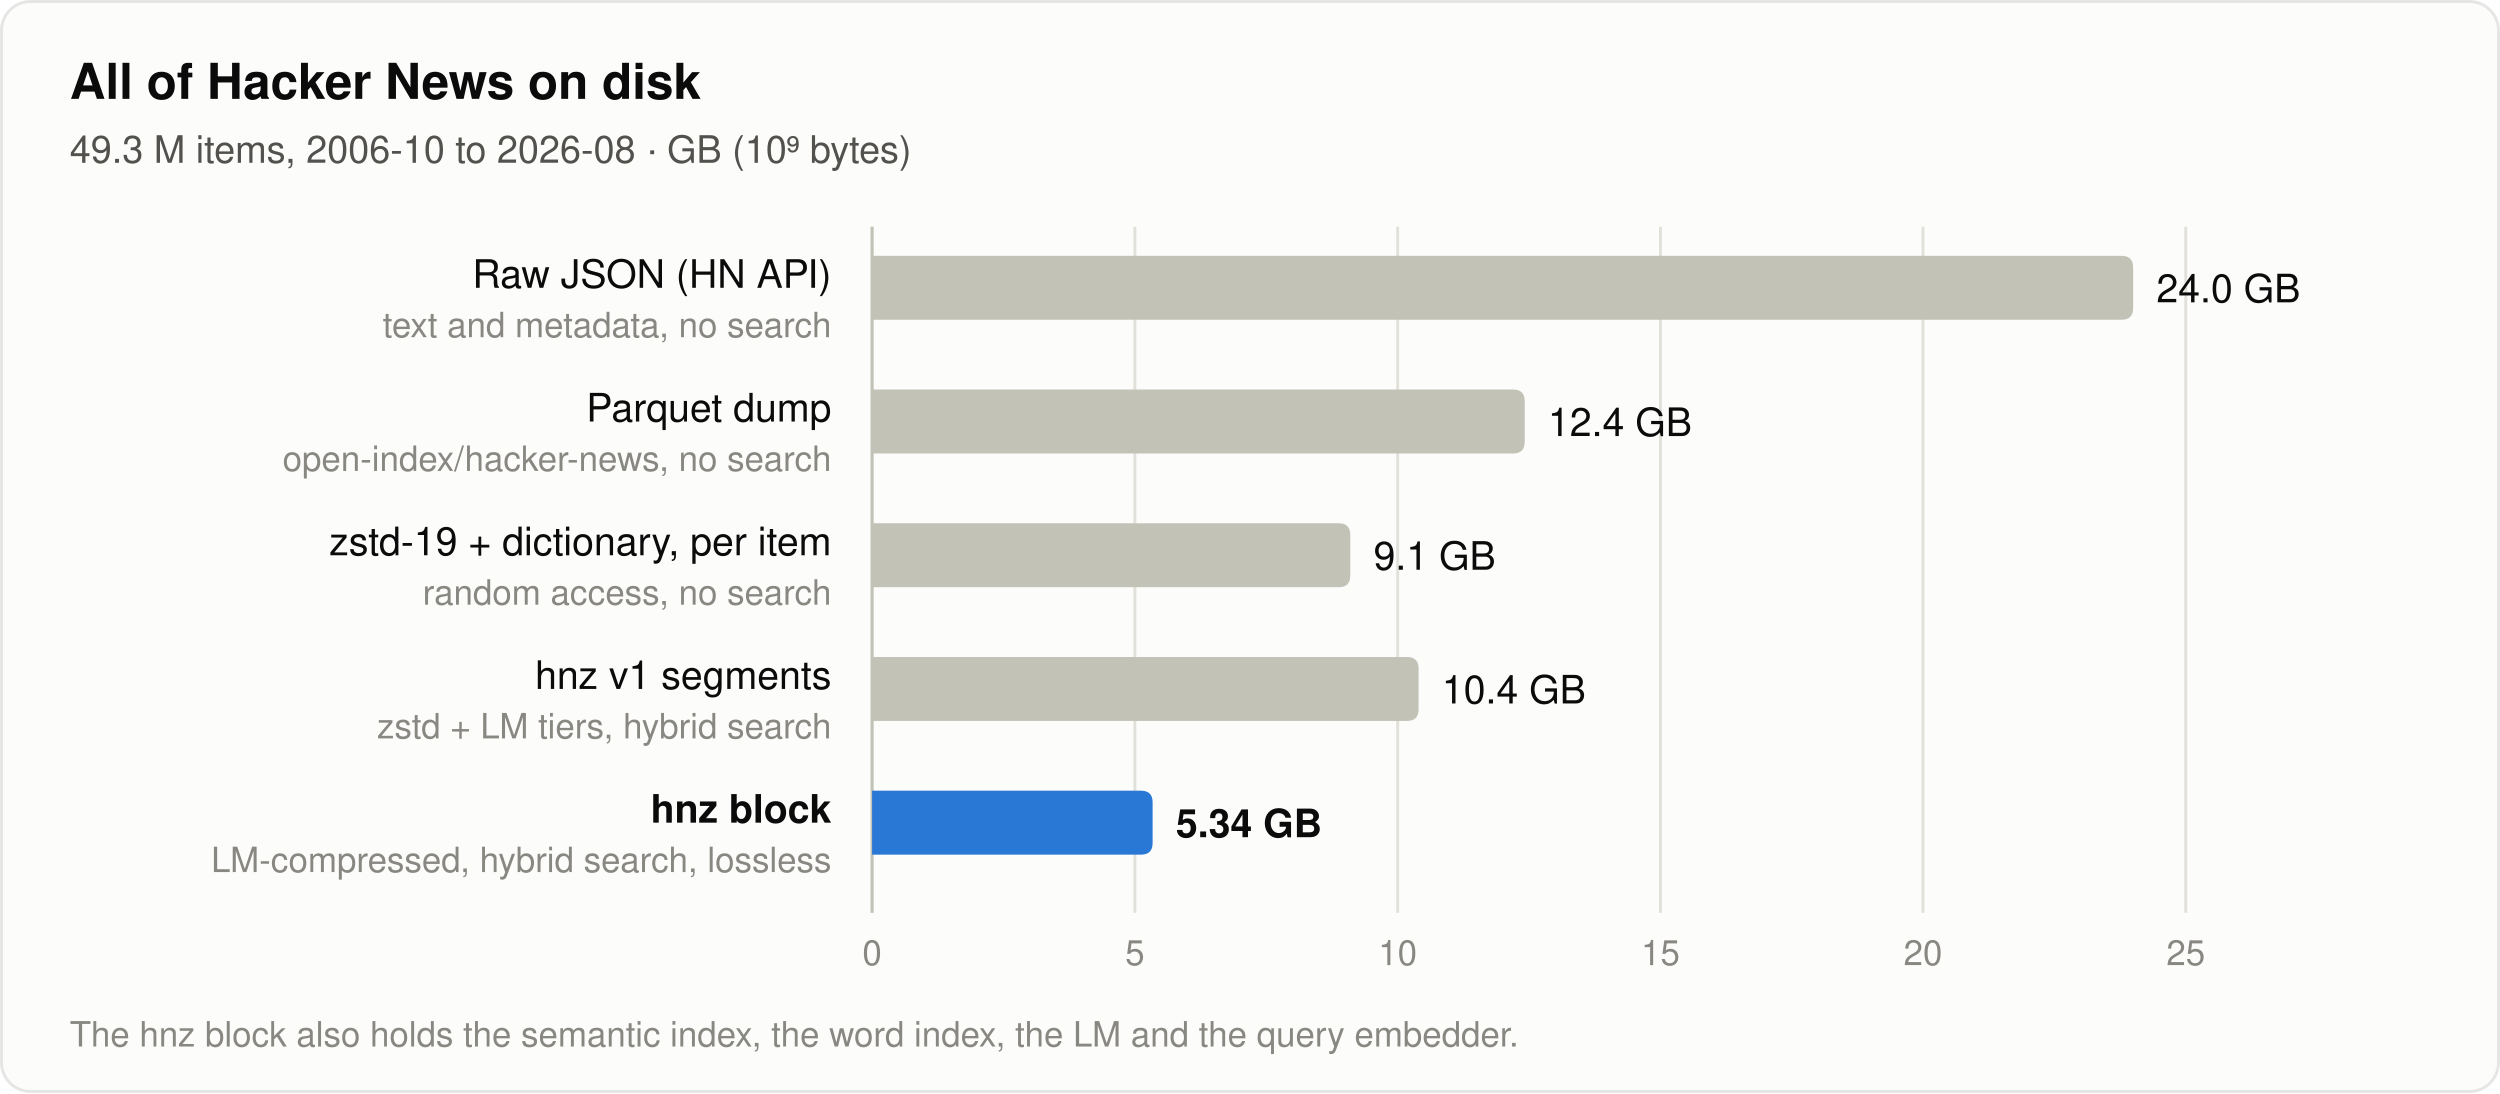
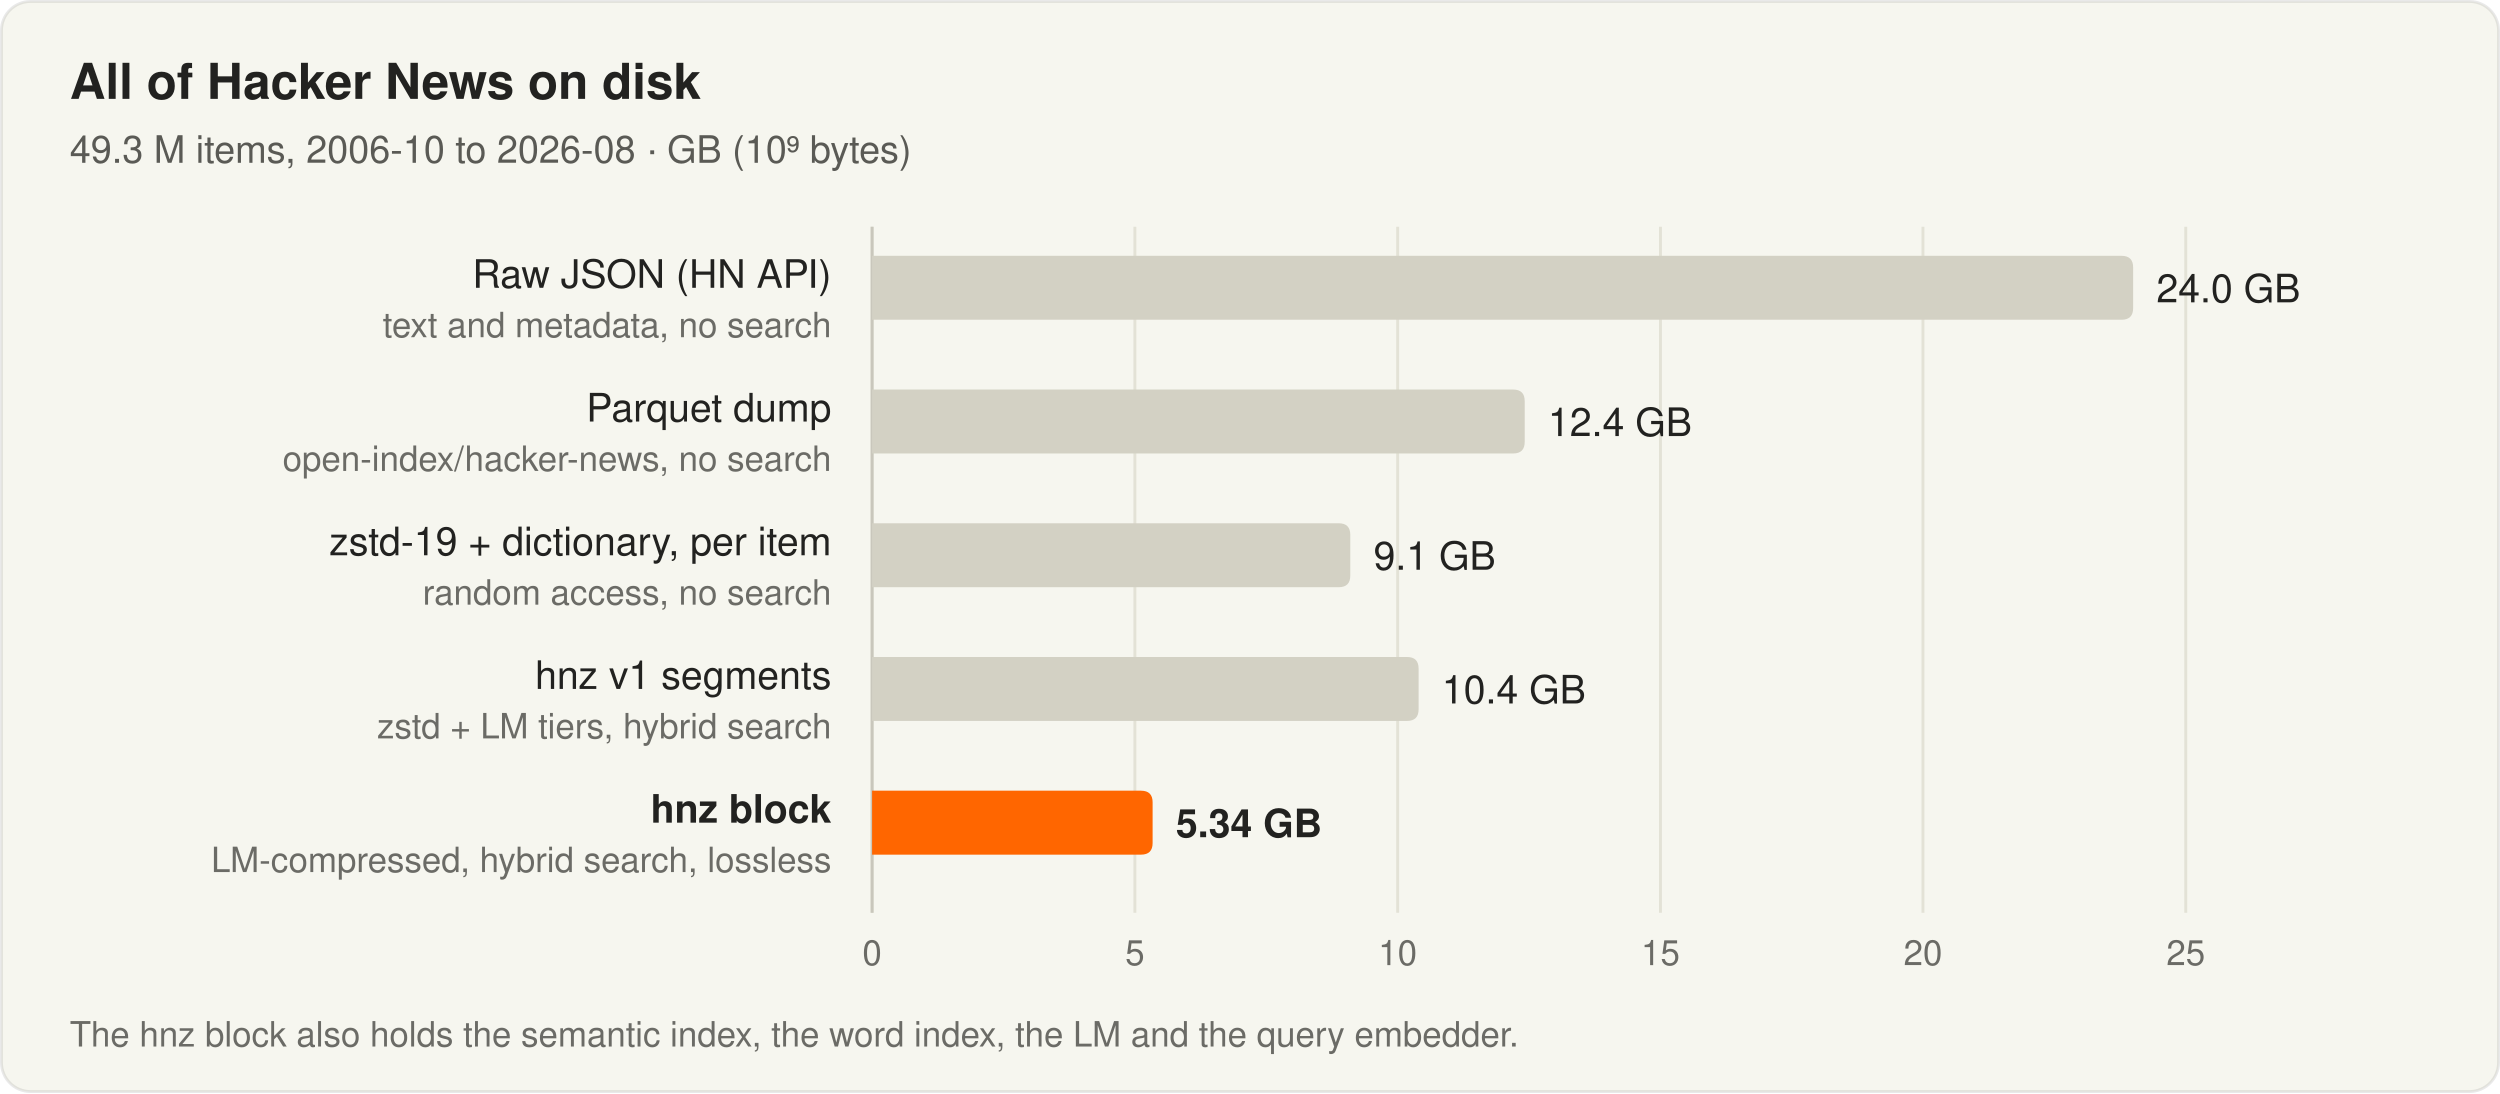
<svg xmlns="http://www.w3.org/2000/svg" width="860" height="376" viewBox="0 0 860 376" role="img" aria-label="All of Hacker News on disk">
-   <rect x="0.5" y="0.5" width="859" height="375" rx="10" fill="#fcfcfb" stroke="rgba(11,11,11,0.10)" />
-   <text x="24.0" y="34.0" fill="#0b0b0b" font-family="system-ui, -apple-system, 'Segoe UI', Helvetica, Arial, sans-serif" font-size="17" font-weight="600" text-anchor="start">All of Hacker News on disk</text>
-   <text x="24.0" y="56.0" fill="#52514e" font-family="system-ui, -apple-system, 'Segoe UI', Helvetica, Arial, sans-serif" font-size="13" font-weight="400" text-anchor="start">49.3 M items, 2006-10 to 2026-08 · GB (10⁹ bytes)</text>
-   <line x1="300.0" y1="78" x2="300.0" y2="314" stroke="#e1e0d9" stroke-width="1" />
-   <text x="300.0" y="332.0" fill="#898781" font-family="system-ui, -apple-system, 'Segoe UI', Helvetica, Arial, sans-serif" font-size="12" font-weight="400" text-anchor="middle">0</text>
-   <line x1="390.4" y1="78" x2="390.4" y2="314" stroke="#e1e0d9" stroke-width="1" />
-   <text x="390.4" y="332.0" fill="#898781" font-family="system-ui, -apple-system, 'Segoe UI', Helvetica, Arial, sans-serif" font-size="12" font-weight="400" text-anchor="middle">5</text>
-   <line x1="480.8" y1="78" x2="480.8" y2="314" stroke="#e1e0d9" stroke-width="1" />
-   <text x="480.8" y="332.0" fill="#898781" font-family="system-ui, -apple-system, 'Segoe UI', Helvetica, Arial, sans-serif" font-size="12" font-weight="400" text-anchor="middle">10</text>
-   <line x1="571.2" y1="78" x2="571.2" y2="314" stroke="#e1e0d9" stroke-width="1" />
-   <text x="571.2" y="332.0" fill="#898781" font-family="system-ui, -apple-system, 'Segoe UI', Helvetica, Arial, sans-serif" font-size="12" font-weight="400" text-anchor="middle">15</text>
-   <line x1="661.5" y1="78" x2="661.5" y2="314" stroke="#e1e0d9" stroke-width="1" />
-   <text x="661.5" y="332.0" fill="#898781" font-family="system-ui, -apple-system, 'Segoe UI', Helvetica, Arial, sans-serif" font-size="12" font-weight="400" text-anchor="middle">20</text>
-   <line x1="751.9" y1="78" x2="751.9" y2="314" stroke="#e1e0d9" stroke-width="1" />
-   <text x="751.9" y="332.0" fill="#898781" font-family="system-ui, -apple-system, 'Segoe UI', Helvetica, Arial, sans-serif" font-size="12" font-weight="400" text-anchor="middle">25</text>
-   <line x1="300" y1="78" x2="300" y2="314" stroke="#c3c2b7" stroke-width="1" />
-   <text x="286.0" y="99.0" fill="#0b0b0b" font-family="system-ui, -apple-system, 'Segoe UI', Helvetica, Arial, sans-serif" font-size="13.5" font-weight="400" text-anchor="end">Raw JSON (HN API)</text>
-   <text x="286.0" y="116.0" fill="#898781" font-family="system-ui, -apple-system, 'Segoe UI', Helvetica, Arial, sans-serif" font-size="12" font-weight="400" text-anchor="end">text and metadata, no search</text>
-   <path d="M300.0,88.0 H729.8 Q733.8,88.0 733.8,92.0 V106.0 Q733.8,110.0 729.8,110.0 H300.0 Z" fill="#c3c2b7" />
-   <text x="741.8" y="104.0" fill="#0b0b0b" font-family="system-ui, -apple-system, 'Segoe UI', Helvetica, Arial, sans-serif" font-size="13.5" font-weight="400" text-anchor="start">24.0 GB</text>
-   <text x="286.0" y="145.0" fill="#0b0b0b" font-family="system-ui, -apple-system, 'Segoe UI', Helvetica, Arial, sans-serif" font-size="13.5" font-weight="400" text-anchor="end">Parquet dump</text>
-   <text x="286.0" y="162.0" fill="#898781" font-family="system-ui, -apple-system, 'Segoe UI', Helvetica, Arial, sans-serif" font-size="12" font-weight="400" text-anchor="end">open-index/hacker-news, no search</text>
-   <path d="M300.0,134.0 H520.5 Q524.5,134.0 524.5,138.0 V152.0 Q524.5,156.0 520.5,156.0 H300.0 Z" fill="#c3c2b7" />
-   <text x="532.5" y="150.0" fill="#0b0b0b" font-family="system-ui, -apple-system, 'Segoe UI', Helvetica, Arial, sans-serif" font-size="13.5" font-weight="400" text-anchor="start">12.4 GB</text>
-   <text x="286.0" y="191.0" fill="#0b0b0b" font-family="system-ui, -apple-system, 'Segoe UI', Helvetica, Arial, sans-serif" font-size="13.5" font-weight="400" text-anchor="end">zstd-19 + dictionary, per item</text>
-   <text x="286.0" y="208.0" fill="#898781" font-family="system-ui, -apple-system, 'Segoe UI', Helvetica, Arial, sans-serif" font-size="12" font-weight="400" text-anchor="end">random access, no search</text>
-   <path d="M300.0,180.0 H460.5 Q464.5,180.0 464.5,184.0 V198.0 Q464.5,202.0 460.5,202.0 H300.0 Z" fill="#c3c2b7" />
-   <text x="472.5" y="196.0" fill="#0b0b0b" font-family="system-ui, -apple-system, 'Segoe UI', Helvetica, Arial, sans-serif" font-size="13.5" font-weight="400" text-anchor="start">9.1 GB</text>
-   <text x="286.0" y="237.0" fill="#0b0b0b" font-family="system-ui, -apple-system, 'Segoe UI', Helvetica, Arial, sans-serif" font-size="13.5" font-weight="400" text-anchor="end">hnz v1 segments</text>
-   <text x="286.0" y="254.0" fill="#898781" font-family="system-ui, -apple-system, 'Segoe UI', Helvetica, Arial, sans-serif" font-size="12" font-weight="400" text-anchor="end">zstd + LM tiers, hybrid search</text>
-   <path d="M300.0,226.0 H484.0 Q488.0,226.0 488.0,230.0 V244.0 Q488.0,248.0 484.0,248.0 H300.0 Z" fill="#c3c2b7" />
-   <text x="496.0" y="242.0" fill="#0b0b0b" font-family="system-ui, -apple-system, 'Segoe UI', Helvetica, Arial, sans-serif" font-size="13.5" font-weight="400" text-anchor="start">10.4 GB</text>
-   <text x="286.0" y="283.0" fill="#0b0b0b" font-family="system-ui, -apple-system, 'Segoe UI', Helvetica, Arial, sans-serif" font-size="13.5" font-weight="600" text-anchor="end">hnz block</text>
-   <text x="286.0" y="300.0" fill="#898781" font-family="system-ui, -apple-system, 'Segoe UI', Helvetica, Arial, sans-serif" font-size="12" font-weight="400" text-anchor="end">LM-compressed, hybrid search, lossless</text>
-   <path d="M300.0,272.0 H392.5 Q396.5,272.0 396.5,276.0 V290.0 Q396.5,294.0 392.5,294.0 H300.0 Z" fill="#2a78d6" />
-   <text x="404.5" y="288.0" fill="#0b0b0b" font-family="system-ui, -apple-system, 'Segoe UI', Helvetica, Arial, sans-serif" font-size="13.5" font-weight="600" text-anchor="start">5.34 GB</text>
-   <text x="24.0" y="360.0" fill="#898781" font-family="system-ui, -apple-system, 'Segoe UI', Helvetica, Arial, sans-serif" font-size="12" font-weight="400" text-anchor="start">The hnz block also holds the semantic index, the word index, the LM and the query embedder.</text>
+   <rect x="0.5" y="0.5" width="859" height="375" rx="10" fill="#f6f6ef" stroke="rgba(34,34,32,0.10)" />
+   <text x="24.0" y="34.0" fill="#222220" font-family="system-ui, -apple-system, 'Segoe UI', Helvetica, Arial, sans-serif" font-size="17" font-weight="600" text-anchor="start">All of Hacker News on disk</text>
+   <text x="24.0" y="56.0" fill="#5a5a55" font-family="system-ui, -apple-system, 'Segoe UI', Helvetica, Arial, sans-serif" font-size="13" font-weight="400" text-anchor="start">49.3 M items, 2006-10 to 2026-08 · GB (10⁹ bytes)</text>
+   <line x1="300.0" y1="78" x2="300.0" y2="314" stroke="#e3e2d6" stroke-width="1" />
+   <text x="300.0" y="332.0" fill="#6b6b66" font-family="system-ui, -apple-system, 'Segoe UI', Helvetica, Arial, sans-serif" font-size="12" font-weight="400" text-anchor="middle">0</text>
+   <line x1="390.4" y1="78" x2="390.4" y2="314" stroke="#e3e2d6" stroke-width="1" />
+   <text x="390.4" y="332.0" fill="#6b6b66" font-family="system-ui, -apple-system, 'Segoe UI', Helvetica, Arial, sans-serif" font-size="12" font-weight="400" text-anchor="middle">5</text>
+   <line x1="480.8" y1="78" x2="480.8" y2="314" stroke="#e3e2d6" stroke-width="1" />
+   <text x="480.8" y="332.0" fill="#6b6b66" font-family="system-ui, -apple-system, 'Segoe UI', Helvetica, Arial, sans-serif" font-size="12" font-weight="400" text-anchor="middle">10</text>
+   <line x1="571.2" y1="78" x2="571.2" y2="314" stroke="#e3e2d6" stroke-width="1" />
+   <text x="571.2" y="332.0" fill="#6b6b66" font-family="system-ui, -apple-system, 'Segoe UI', Helvetica, Arial, sans-serif" font-size="12" font-weight="400" text-anchor="middle">15</text>
+   <line x1="661.5" y1="78" x2="661.5" y2="314" stroke="#e3e2d6" stroke-width="1" />
+   <text x="661.5" y="332.0" fill="#6b6b66" font-family="system-ui, -apple-system, 'Segoe UI', Helvetica, Arial, sans-serif" font-size="12" font-weight="400" text-anchor="middle">20</text>
+   <line x1="751.9" y1="78" x2="751.9" y2="314" stroke="#e3e2d6" stroke-width="1" />
+   <text x="751.9" y="332.0" fill="#6b6b66" font-family="system-ui, -apple-system, 'Segoe UI', Helvetica, Arial, sans-serif" font-size="12" font-weight="400" text-anchor="middle">25</text>
+   <line x1="300" y1="78" x2="300" y2="314" stroke="#c9c7bc" stroke-width="1" />
+   <text x="286.0" y="99.0" fill="#222220" font-family="system-ui, -apple-system, 'Segoe UI', Helvetica, Arial, sans-serif" font-size="13.5" font-weight="400" text-anchor="end">Raw JSON (HN API)</text>
+   <text x="286.0" y="116.0" fill="#6b6b66" font-family="system-ui, -apple-system, 'Segoe UI', Helvetica, Arial, sans-serif" font-size="12" font-weight="400" text-anchor="end">text and metadata, no search</text>
+   <path d="M300.0,88.0 H729.8 Q733.8,88.0 733.8,92.0 V106.0 Q733.8,110.0 729.8,110.0 H300.0 Z" fill="#d3d1c4" />
+   <text x="741.8" y="104.0" fill="#222220" font-family="system-ui, -apple-system, 'Segoe UI', Helvetica, Arial, sans-serif" font-size="13.5" font-weight="400" text-anchor="start">24.0 GB</text>
+   <text x="286.0" y="145.0" fill="#222220" font-family="system-ui, -apple-system, 'Segoe UI', Helvetica, Arial, sans-serif" font-size="13.5" font-weight="400" text-anchor="end">Parquet dump</text>
+   <text x="286.0" y="162.0" fill="#6b6b66" font-family="system-ui, -apple-system, 'Segoe UI', Helvetica, Arial, sans-serif" font-size="12" font-weight="400" text-anchor="end">open-index/hacker-news, no search</text>
+   <path d="M300.0,134.0 H520.5 Q524.5,134.0 524.5,138.0 V152.0 Q524.5,156.0 520.5,156.0 H300.0 Z" fill="#d3d1c4" />
+   <text x="532.5" y="150.0" fill="#222220" font-family="system-ui, -apple-system, 'Segoe UI', Helvetica, Arial, sans-serif" font-size="13.5" font-weight="400" text-anchor="start">12.4 GB</text>
+   <text x="286.0" y="191.0" fill="#222220" font-family="system-ui, -apple-system, 'Segoe UI', Helvetica, Arial, sans-serif" font-size="13.5" font-weight="400" text-anchor="end">zstd-19 + dictionary, per item</text>
+   <text x="286.0" y="208.0" fill="#6b6b66" font-family="system-ui, -apple-system, 'Segoe UI', Helvetica, Arial, sans-serif" font-size="12" font-weight="400" text-anchor="end">random access, no search</text>
+   <path d="M300.0,180.0 H460.5 Q464.5,180.0 464.5,184.0 V198.0 Q464.5,202.0 460.5,202.0 H300.0 Z" fill="#d3d1c4" />
+   <text x="472.5" y="196.0" fill="#222220" font-family="system-ui, -apple-system, 'Segoe UI', Helvetica, Arial, sans-serif" font-size="13.5" font-weight="400" text-anchor="start">9.1 GB</text>
+   <text x="286.0" y="237.0" fill="#222220" font-family="system-ui, -apple-system, 'Segoe UI', Helvetica, Arial, sans-serif" font-size="13.5" font-weight="400" text-anchor="end">hnz v1 segments</text>
+   <text x="286.0" y="254.0" fill="#6b6b66" font-family="system-ui, -apple-system, 'Segoe UI', Helvetica, Arial, sans-serif" font-size="12" font-weight="400" text-anchor="end">zstd + LM tiers, hybrid search</text>
+   <path d="M300.0,226.0 H484.0 Q488.0,226.0 488.0,230.0 V244.0 Q488.0,248.0 484.0,248.0 H300.0 Z" fill="#d3d1c4" />
+   <text x="496.0" y="242.0" fill="#222220" font-family="system-ui, -apple-system, 'Segoe UI', Helvetica, Arial, sans-serif" font-size="13.5" font-weight="400" text-anchor="start">10.4 GB</text>
+   <text x="286.0" y="283.0" fill="#222220" font-family="system-ui, -apple-system, 'Segoe UI', Helvetica, Arial, sans-serif" font-size="13.5" font-weight="600" text-anchor="end">hnz block</text>
+   <text x="286.0" y="300.0" fill="#6b6b66" font-family="system-ui, -apple-system, 'Segoe UI', Helvetica, Arial, sans-serif" font-size="12" font-weight="400" text-anchor="end">LM-compressed, hybrid search, lossless</text>
+   <path d="M300.0,272.0 H392.5 Q396.5,272.0 396.5,276.0 V290.0 Q396.5,294.0 392.5,294.0 H300.0 Z" fill="#ff6600" />
+   <text x="404.5" y="288.0" fill="#222220" font-family="system-ui, -apple-system, 'Segoe UI', Helvetica, Arial, sans-serif" font-size="13.5" font-weight="600" text-anchor="start">5.34 GB</text>
+   <text x="24.0" y="360.0" fill="#6b6b66" font-family="system-ui, -apple-system, 'Segoe UI', Helvetica, Arial, sans-serif" font-size="12" font-weight="400" text-anchor="start">The hnz block also holds the semantic index, the word index, the LM and the query embedder.</text>
</svg>
